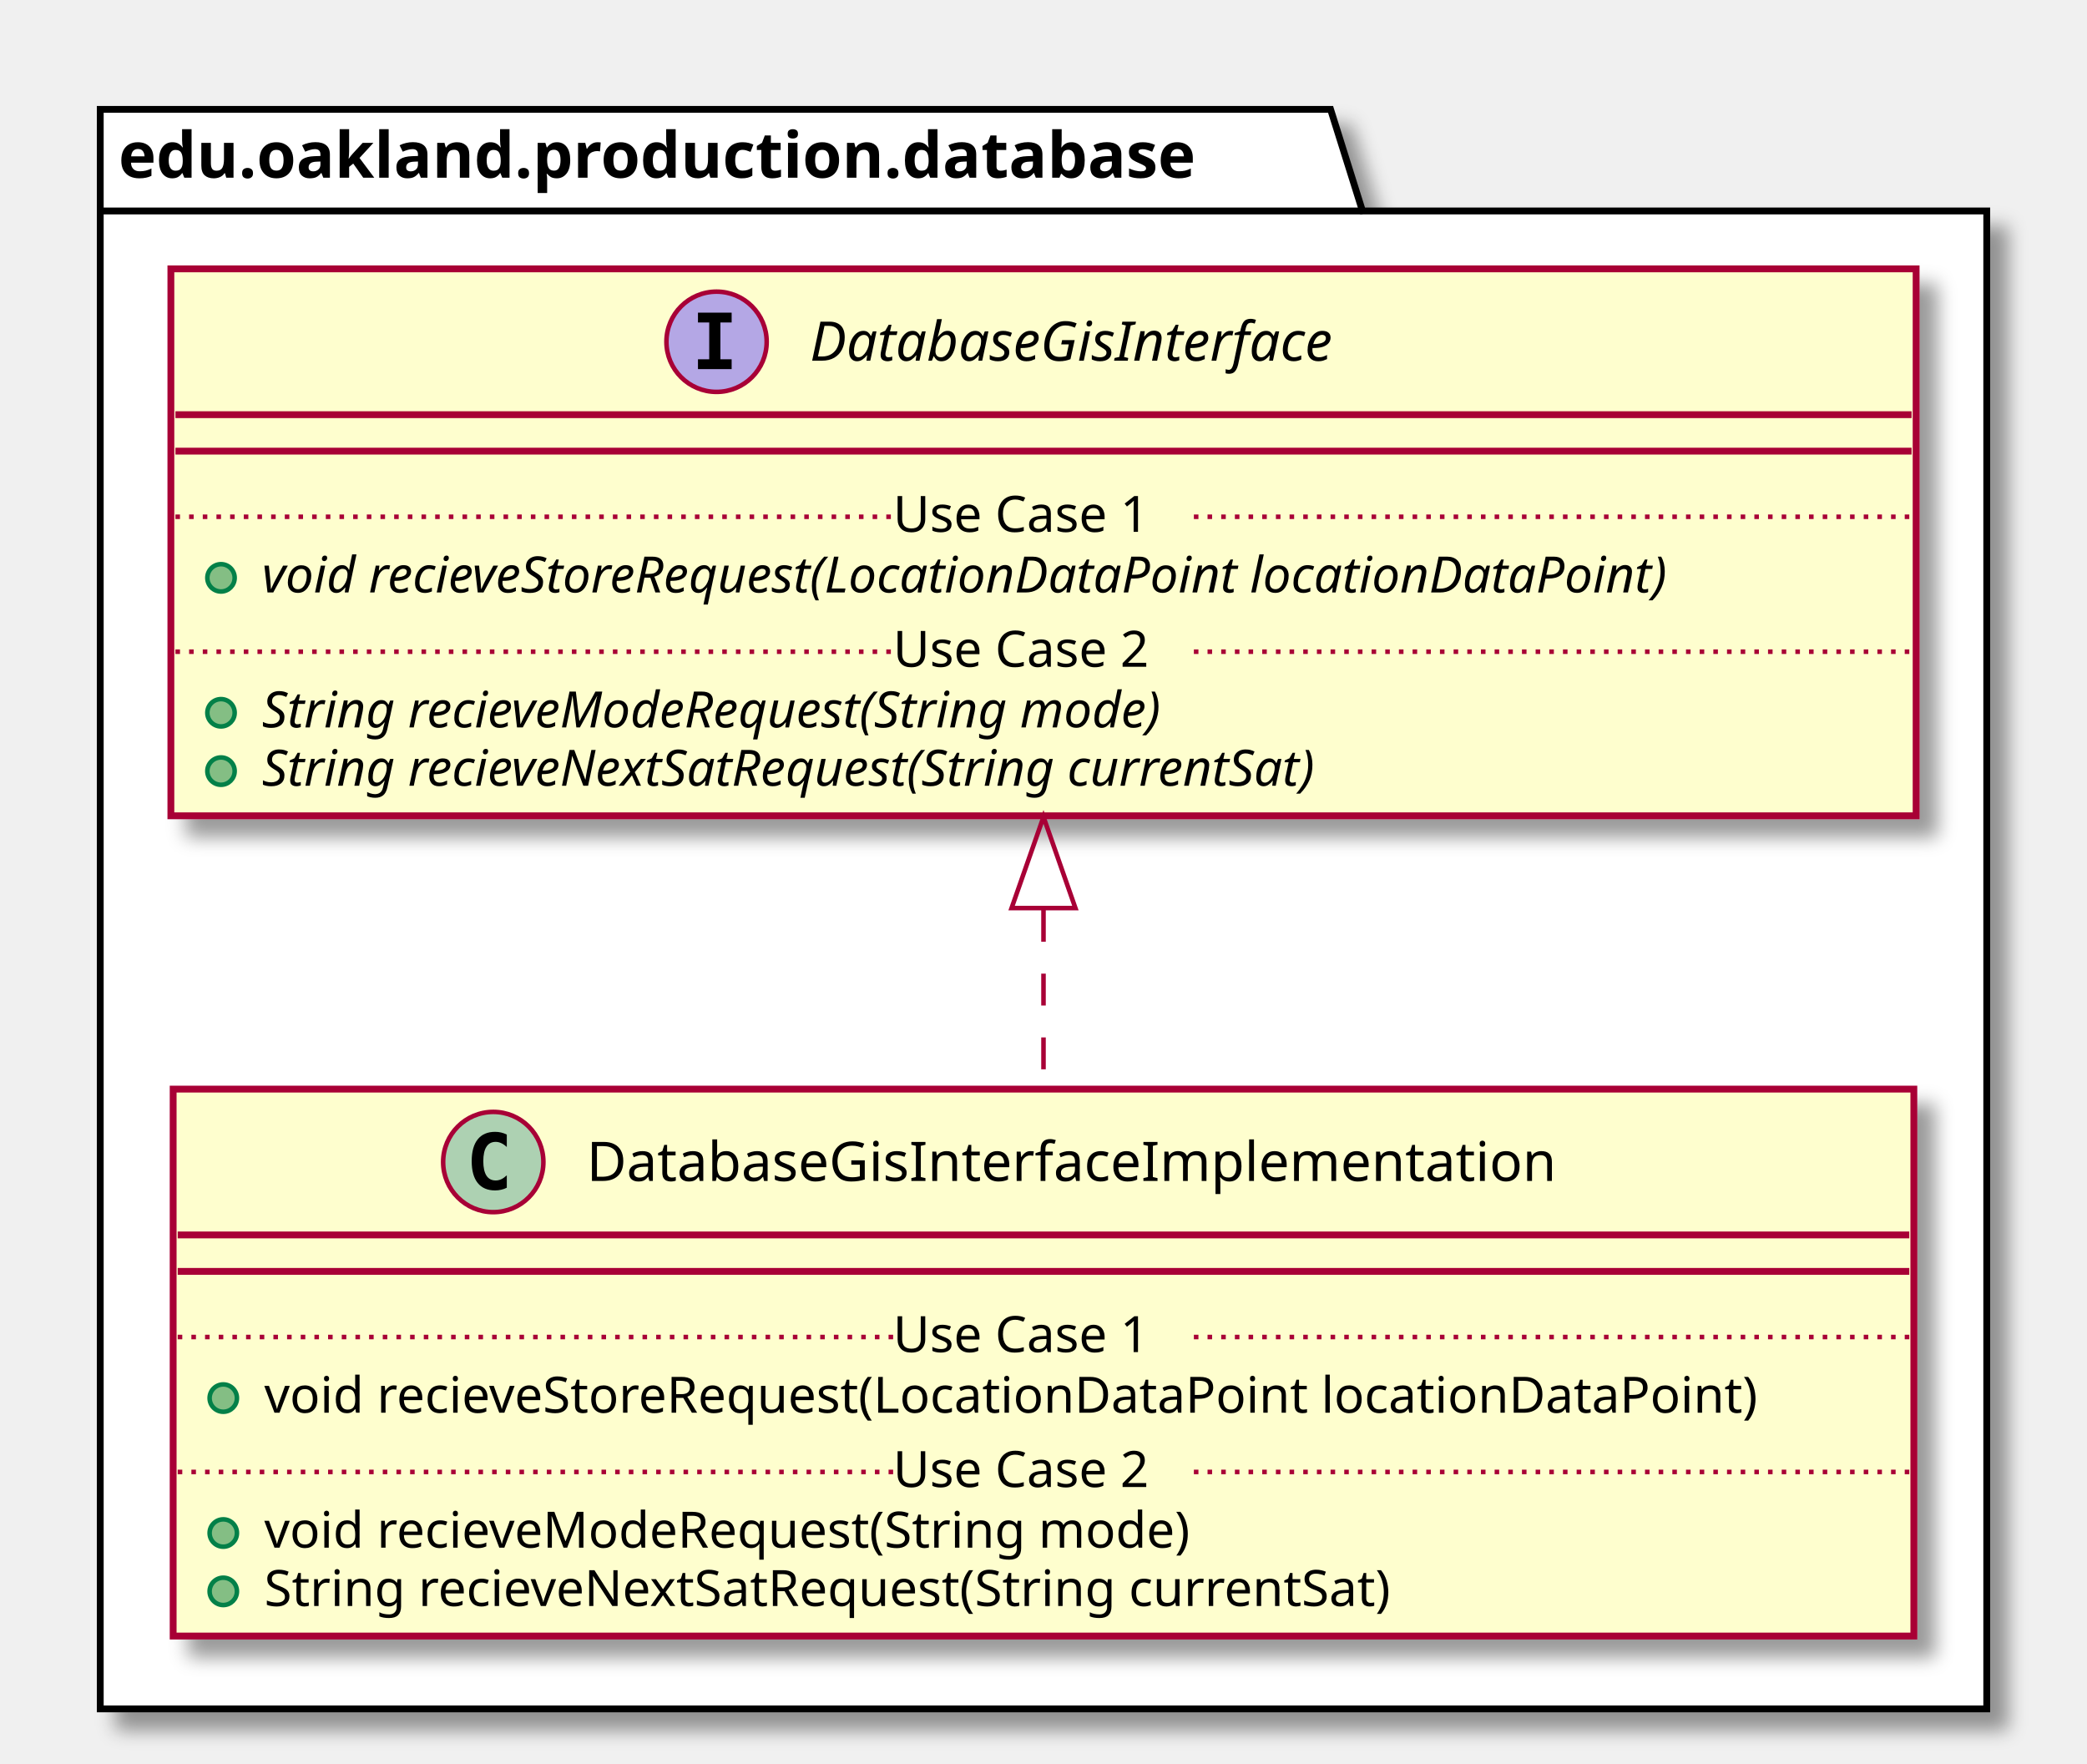
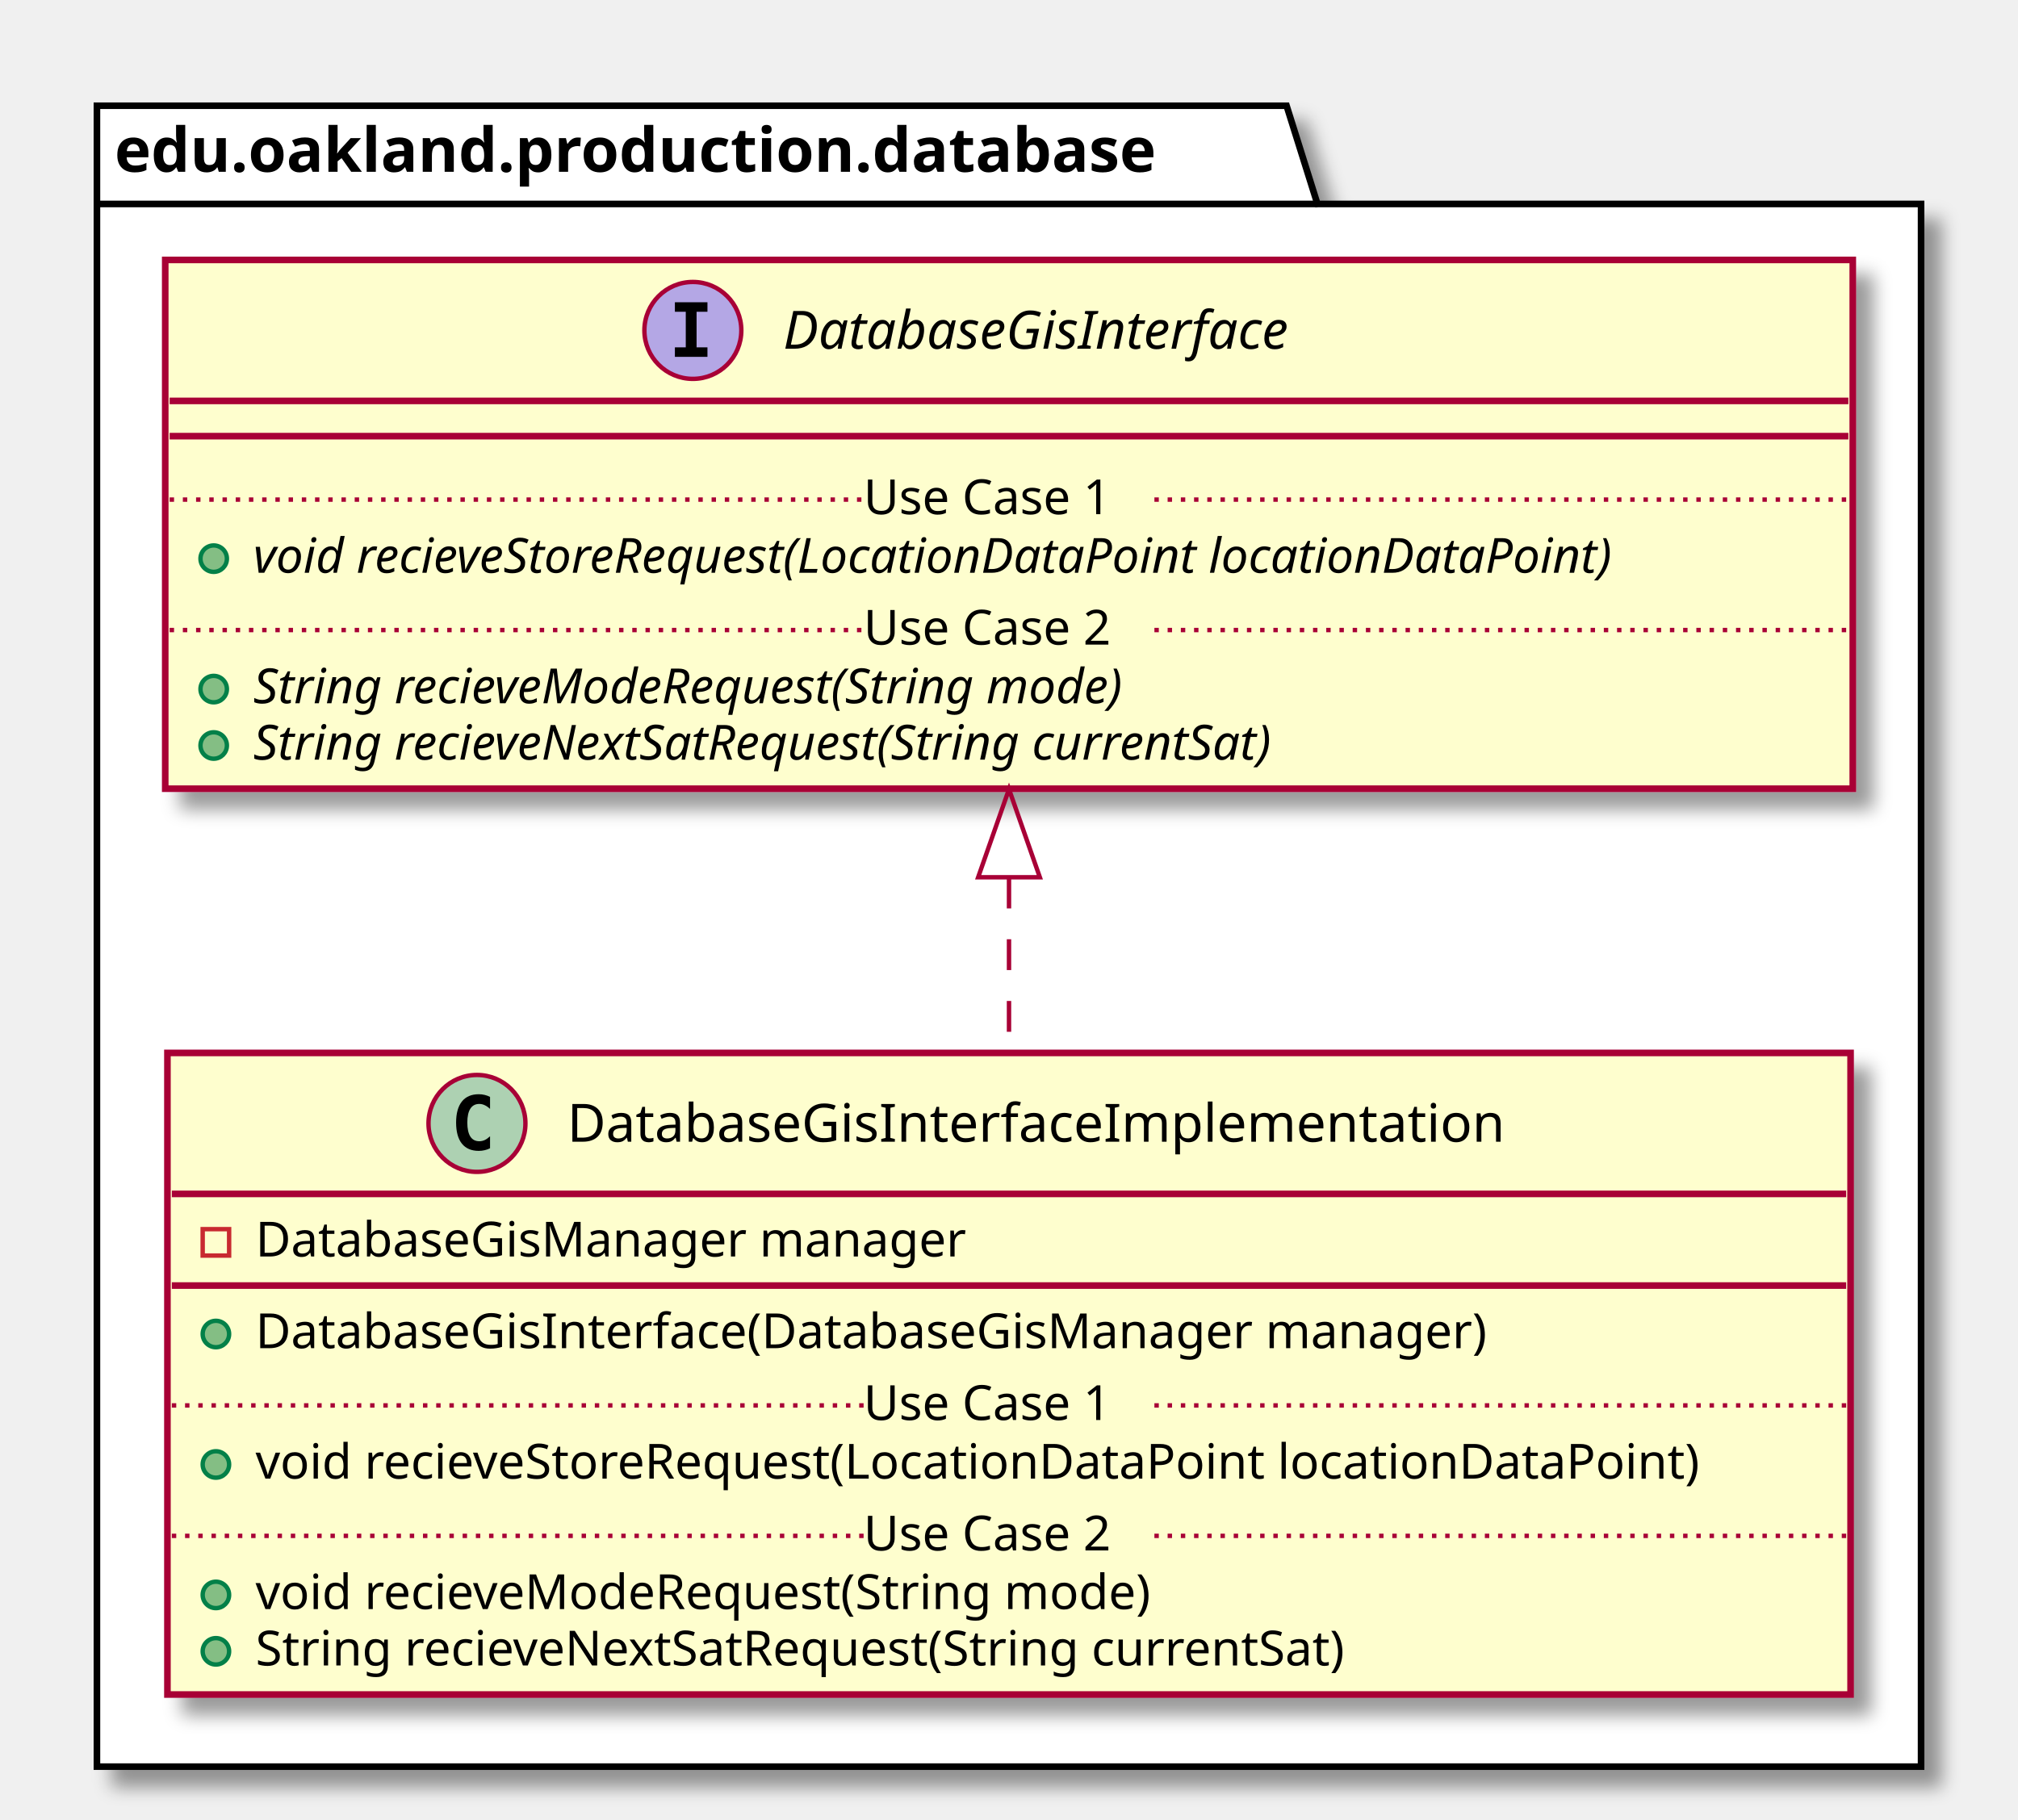
- <svg xmlns="http://www.w3.org/2000/svg" contentScriptType="application/ecmascript" contentStyleType="text/css" height="387px" preserveAspectRatio="none" style="width:458px;height:387px;" version="1.1" viewBox="0 0 458 387" width="458px" zoomAndPan="magnify">
+ <svg xmlns="http://www.w3.org/2000/svg" contentScriptType="application/ecmascript" contentStyleType="text/css" height="413px" preserveAspectRatio="none" style="width:458px;height:413px;" version="1.1" viewBox="0 0 458 413" width="458px" zoomAndPan="magnify">
  <defs>
-     <filter height="300%" id="f1ssw3d0vc3bj3" width="300%" x="-1" y="-1">
+     <filter height="300%" id="f1k5dnrzkzn0o5" width="300%" x="-1" y="-1">
      <feGaussianBlur result="blurOut" stdDeviation="2.0" />
      <feColorMatrix in="blurOut" result="blurOut2" type="matrix" values="0 0 0 0 0 0 0 0 0 0 0 0 0 0 0 0 0 0 .4 0" />
      <feOffset dx="4.0" dy="4.0" in="blurOut2" result="blurOut3" />
      <feBlend in="SourceGraphic" in2="blurOut3" mode="normal" />
    </filter>
  </defs>
  <g>
-     <polygon fill="#FFFFFF" filter="url(#f1ssw3d0vc3bj3)" points="22,24,292,24,299,46.297,436,46.297,436,375,22,375,22,24" style="stroke: #000000; stroke-width: 1.5;" />
+     <polygon fill="#FFFFFF" filter="url(#f1k5dnrzkzn0o5)" points="22,24,292,24,299,46.297,436,46.297,436,401,22,401,22,24" style="stroke: #000000; stroke-width: 1.5;" />
    <line style="stroke: #000000; stroke-width: 1.5;" x1="22" x2="299" y1="46.297" y2="46.297" />
    <text fill="#000000" font-family="sans-serif" font-size="14" font-weight="bold" lengthAdjust="spacingAndGlyphs" textLength="264" x="26" y="38.995">edu.oakland.production.database</text>
-     <rect fill="#FEFECE" filter="url(#f1ssw3d0vc3bj3)" height="120.023" id="DatabaseGisInterfaceImplementation" style="stroke: #A80036; stroke-width: 1.5;" width="382" x="38" y="239" />
+     <rect fill="#FEFECE" filter="url(#f1k5dnrzkzn0o5)" height="145.633" id="DatabaseGisInterfaceImplementation" style="stroke: #A80036; stroke-width: 1.5;" width="382" x="38" y="239" />
    <ellipse cx="108.25" cy="255" fill="#ADD1B2" rx="11" ry="11" style="stroke: #A80036; stroke-width: 1.0;" />
    <path d="M111.219,260.641 Q110.641,260.938 110,261.078 Q109.359,261.234 108.656,261.234 Q106.156,261.234 104.828,259.594 Q103.516,257.938 103.516,254.812 Q103.516,251.688 104.828,250.031 Q106.156,248.375 108.656,248.375 Q109.359,248.375 110,248.531 Q110.656,248.688 111.219,248.984 L111.219,251.703 Q110.594,251.125 110,250.859 Q109.406,250.578 108.781,250.578 Q107.438,250.578 106.75,251.656 Q106.062,252.719 106.062,254.812 Q106.062,256.906 106.75,257.984 Q107.438,259.047 108.781,259.047 Q109.406,259.047 110,258.781 Q110.594,258.5 111.219,257.922 L111.219,260.641 Z " />
    <text fill="#000000" font-family="sans-serif" font-size="12" lengthAdjust="spacingAndGlyphs" textLength="233" x="128.75" y="259.154">DatabaseGisInterfaceImplementation</text>
    <line style="stroke: #A80036; stroke-width: 1.5;" x1="39" x2="419" y1="271" y2="271" />
-     <line style="stroke: #A80036; stroke-width: 1.5;" x1="39" x2="419" y1="279" y2="279" />
-     <ellipse cx="49" cy="306.805" fill="#84BE84" rx="3" ry="3" style="stroke: #038048; stroke-width: 1.0;" />
-     <text fill="#000000" font-family="sans-serif" font-size="11" lengthAdjust="spacingAndGlyphs" textLength="356" x="58" y="310.015">void recieveStoreRequest(LocationDataPoint locationDataPoint)</text>
-     <line style="stroke: #A80036; stroke-width: 1.0; stroke-dasharray: 1.0,2.0;" x1="39" x2="196" y1="293.402" y2="293.402" />
-     <text fill="#000000" font-family="sans-serif" font-size="11" lengthAdjust="spacingAndGlyphs" textLength="66" x="196" y="296.71">Use Case 1</text>
-     <line style="stroke: #A80036; stroke-width: 1.0; stroke-dasharray: 1.0,2.0;" x1="262" x2="419" y1="293.402" y2="293.402" />
-     <ellipse cx="49" cy="336.414" fill="#84BE84" rx="3" ry="3" style="stroke: #038048; stroke-width: 1.0;" />
-     <text fill="#000000" font-family="sans-serif" font-size="11" lengthAdjust="spacingAndGlyphs" textLength="222" x="58" y="339.625">void recieveModeRequest(String mode)</text>
-     <ellipse cx="49" cy="349.219" fill="#84BE84" rx="3" ry="3" style="stroke: #038048; stroke-width: 1.0;" />
-     <text fill="#000000" font-family="sans-serif" font-size="11" lengthAdjust="spacingAndGlyphs" textLength="275" x="58" y="352.429">String recieveNextSatRequest(String currentSat)</text>
-     <line style="stroke: #A80036; stroke-width: 1.0; stroke-dasharray: 1.0,2.0;" x1="39" x2="196" y1="323.012" y2="323.012" />
-     <text fill="#000000" font-family="sans-serif" font-size="11" lengthAdjust="spacingAndGlyphs" textLength="66" x="196" y="326.32">Use Case 2</text>
-     <line style="stroke: #A80036; stroke-width: 1.0; stroke-dasharray: 1.0,2.0;" x1="262" x2="419" y1="323.012" y2="323.012" />
-     <rect fill="#FEFECE" filter="url(#f1ssw3d0vc3bj3)" height="120.023" id="DatabaseGisInterface" style="stroke: #A80036; stroke-width: 1.5;" width="383" x="37.5" y="59" />
+     <rect fill="none" height="6" style="stroke: #C82930; stroke-width: 1.0;" width="6" x="46" y="279" />
+     <text fill="#000000" font-family="sans-serif" font-size="11" lengthAdjust="spacingAndGlyphs" textLength="177" x="58" y="285.21">DatabaseGisManager manager</text>
+     <line style="stroke: #A80036; stroke-width: 1.5;" x1="39" x2="419" y1="291.805" y2="291.805" />
+     <ellipse cx="49" cy="302.805" fill="#84BE84" rx="3" ry="3" style="stroke: #038048; stroke-width: 1.0;" />
+     <text fill="#000000" font-family="sans-serif" font-size="11" lengthAdjust="spacingAndGlyphs" textLength="308" x="58" y="306.015">DatabaseGisInterface(DatabaseGisManager manager)</text>
+     <ellipse cx="49" cy="332.414" fill="#84BE84" rx="3" ry="3" style="stroke: #038048; stroke-width: 1.0;" />
+     <text fill="#000000" font-family="sans-serif" font-size="11" lengthAdjust="spacingAndGlyphs" textLength="356" x="58" y="335.625">void recieveStoreRequest(LocationDataPoint locationDataPoint)</text>
+     <line style="stroke: #A80036; stroke-width: 1.0; stroke-dasharray: 1.0,2.0;" x1="39" x2="196" y1="319.012" y2="319.012" />
+     <text fill="#000000" font-family="sans-serif" font-size="11" lengthAdjust="spacingAndGlyphs" textLength="66" x="196" y="322.32">Use Case 1</text>
+     <line style="stroke: #A80036; stroke-width: 1.0; stroke-dasharray: 1.0,2.0;" x1="262" x2="419" y1="319.012" y2="319.012" />
+     <ellipse cx="49" cy="362.023" fill="#84BE84" rx="3" ry="3" style="stroke: #038048; stroke-width: 1.0;" />
+     <text fill="#000000" font-family="sans-serif" font-size="11" lengthAdjust="spacingAndGlyphs" textLength="222" x="58" y="365.234">void recieveModeRequest(String mode)</text>
+     <ellipse cx="49" cy="374.828" fill="#84BE84" rx="3" ry="3" style="stroke: #038048; stroke-width: 1.0;" />
+     <text fill="#000000" font-family="sans-serif" font-size="11" lengthAdjust="spacingAndGlyphs" textLength="275" x="58" y="378.039">String recieveNextSatRequest(String currentSat)</text>
+     <line style="stroke: #A80036; stroke-width: 1.0; stroke-dasharray: 1.0,2.0;" x1="39" x2="196" y1="348.621" y2="348.621" />
+     <text fill="#000000" font-family="sans-serif" font-size="11" lengthAdjust="spacingAndGlyphs" textLength="66" x="196" y="351.929">Use Case 2</text>
+     <line style="stroke: #A80036; stroke-width: 1.0; stroke-dasharray: 1.0,2.0;" x1="262" x2="419" y1="348.621" y2="348.621" />
+     <rect fill="#FEFECE" filter="url(#f1k5dnrzkzn0o5)" height="120.023" id="DatabaseGisInterface" style="stroke: #A80036; stroke-width: 1.5;" width="383" x="37.5" y="59" />
    <ellipse cx="157.25" cy="75" fill="#B4A7E5" rx="11" ry="11" style="stroke: #A80036; stroke-width: 1.0;" />
    <path d="M153.172,70.766 L153.172,68.609 L160.562,68.609 L160.562,70.766 L158.094,70.766 L158.094,78.844 L160.562,78.844 L160.562,81 L153.172,81 L153.172,78.844 L155.641,78.844 L155.641,70.766 L153.172,70.766 Z " />
    <text fill="#000000" font-family="sans-serif" font-size="12" font-style="italic" lengthAdjust="spacingAndGlyphs" textLength="135" x="177.75" y="79.154">DatabaseGisInterface</text>
    <line style="stroke: #A80036; stroke-width: 1.5;" x1="38.5" x2="419.5" y1="91" y2="91" />
    <line style="stroke: #A80036; stroke-width: 1.5;" x1="38.5" x2="419.5" y1="99" y2="99" />
    <ellipse cx="48.5" cy="126.805" fill="#84BE84" rx="3" ry="3" style="stroke: #038048; stroke-width: 1.0;" />
    <text fill="#000000" font-family="sans-serif" font-size="11" font-style="italic" lengthAdjust="spacingAndGlyphs" textLength="357" x="57.5" y="130.015">void recieveStoreRequest(LocationDataPoint locationDataPoint)</text>
    <line style="stroke: #A80036; stroke-width: 1.0; stroke-dasharray: 1.0,2.0;" x1="38.5" x2="196" y1="113.402" y2="113.402" />
    <text fill="#000000" font-family="sans-serif" font-size="11" lengthAdjust="spacingAndGlyphs" textLength="66" x="196" y="116.71">Use Case 1</text>
    <line style="stroke: #A80036; stroke-width: 1.0; stroke-dasharray: 1.0,2.0;" x1="262" x2="419.5" y1="113.402" y2="113.402" />
    <ellipse cx="48.5" cy="156.414" fill="#84BE84" rx="3" ry="3" style="stroke: #038048; stroke-width: 1.0;" />
    <text fill="#000000" font-family="sans-serif" font-size="11" font-style="italic" lengthAdjust="spacingAndGlyphs" textLength="232" x="57.5" y="159.625">String recieveModeRequest(String mode)</text>
    <ellipse cx="48.5" cy="169.219" fill="#84BE84" rx="3" ry="3" style="stroke: #038048; stroke-width: 1.0;" />
    <text fill="#000000" font-family="sans-serif" font-size="11" font-style="italic" lengthAdjust="spacingAndGlyphs" textLength="273" x="57.5" y="172.429">String recieveNextSatRequest(String currentSat)</text>
    <line style="stroke: #A80036; stroke-width: 1.0; stroke-dasharray: 1.0,2.0;" x1="38.5" x2="196" y1="143.012" y2="143.012" />
    <text fill="#000000" font-family="sans-serif" font-size="11" lengthAdjust="spacingAndGlyphs" textLength="66" x="196" y="146.32">Use Case 2</text>
    <line style="stroke: #A80036; stroke-width: 1.0; stroke-dasharray: 1.0,2.0;" x1="262" x2="419.5" y1="143.012" y2="143.012" />
-     <path d="M229,199.66 C229,212.88 229,226.39 229,238.99 " fill="none" id="DatabaseGisInterface&lt;-DatabaseGisInterfaceImplementation" style="stroke: #A80036; stroke-width: 1.0; stroke-dasharray: 7.0,7.0;" />
-     <polygon fill="none" points="222,199.27,229,179.27,236,199.27,222,199.27" style="stroke: #A80036; stroke-width: 1.0;" />
+     <path d="M229,199.2 C229,212.29 229,225.8 229,238.7 " fill="none" id="DatabaseGisInterface&lt;-DatabaseGisInterfaceImplementation" style="stroke: #A80036; stroke-width: 1.0; stroke-dasharray: 7.0,7.0;" />
+     <polygon fill="none" points="222,199.13,229,179.13,236,199.13,222,199.13" style="stroke: #A80036; stroke-width: 1.0;" />
  </g>
</svg>
